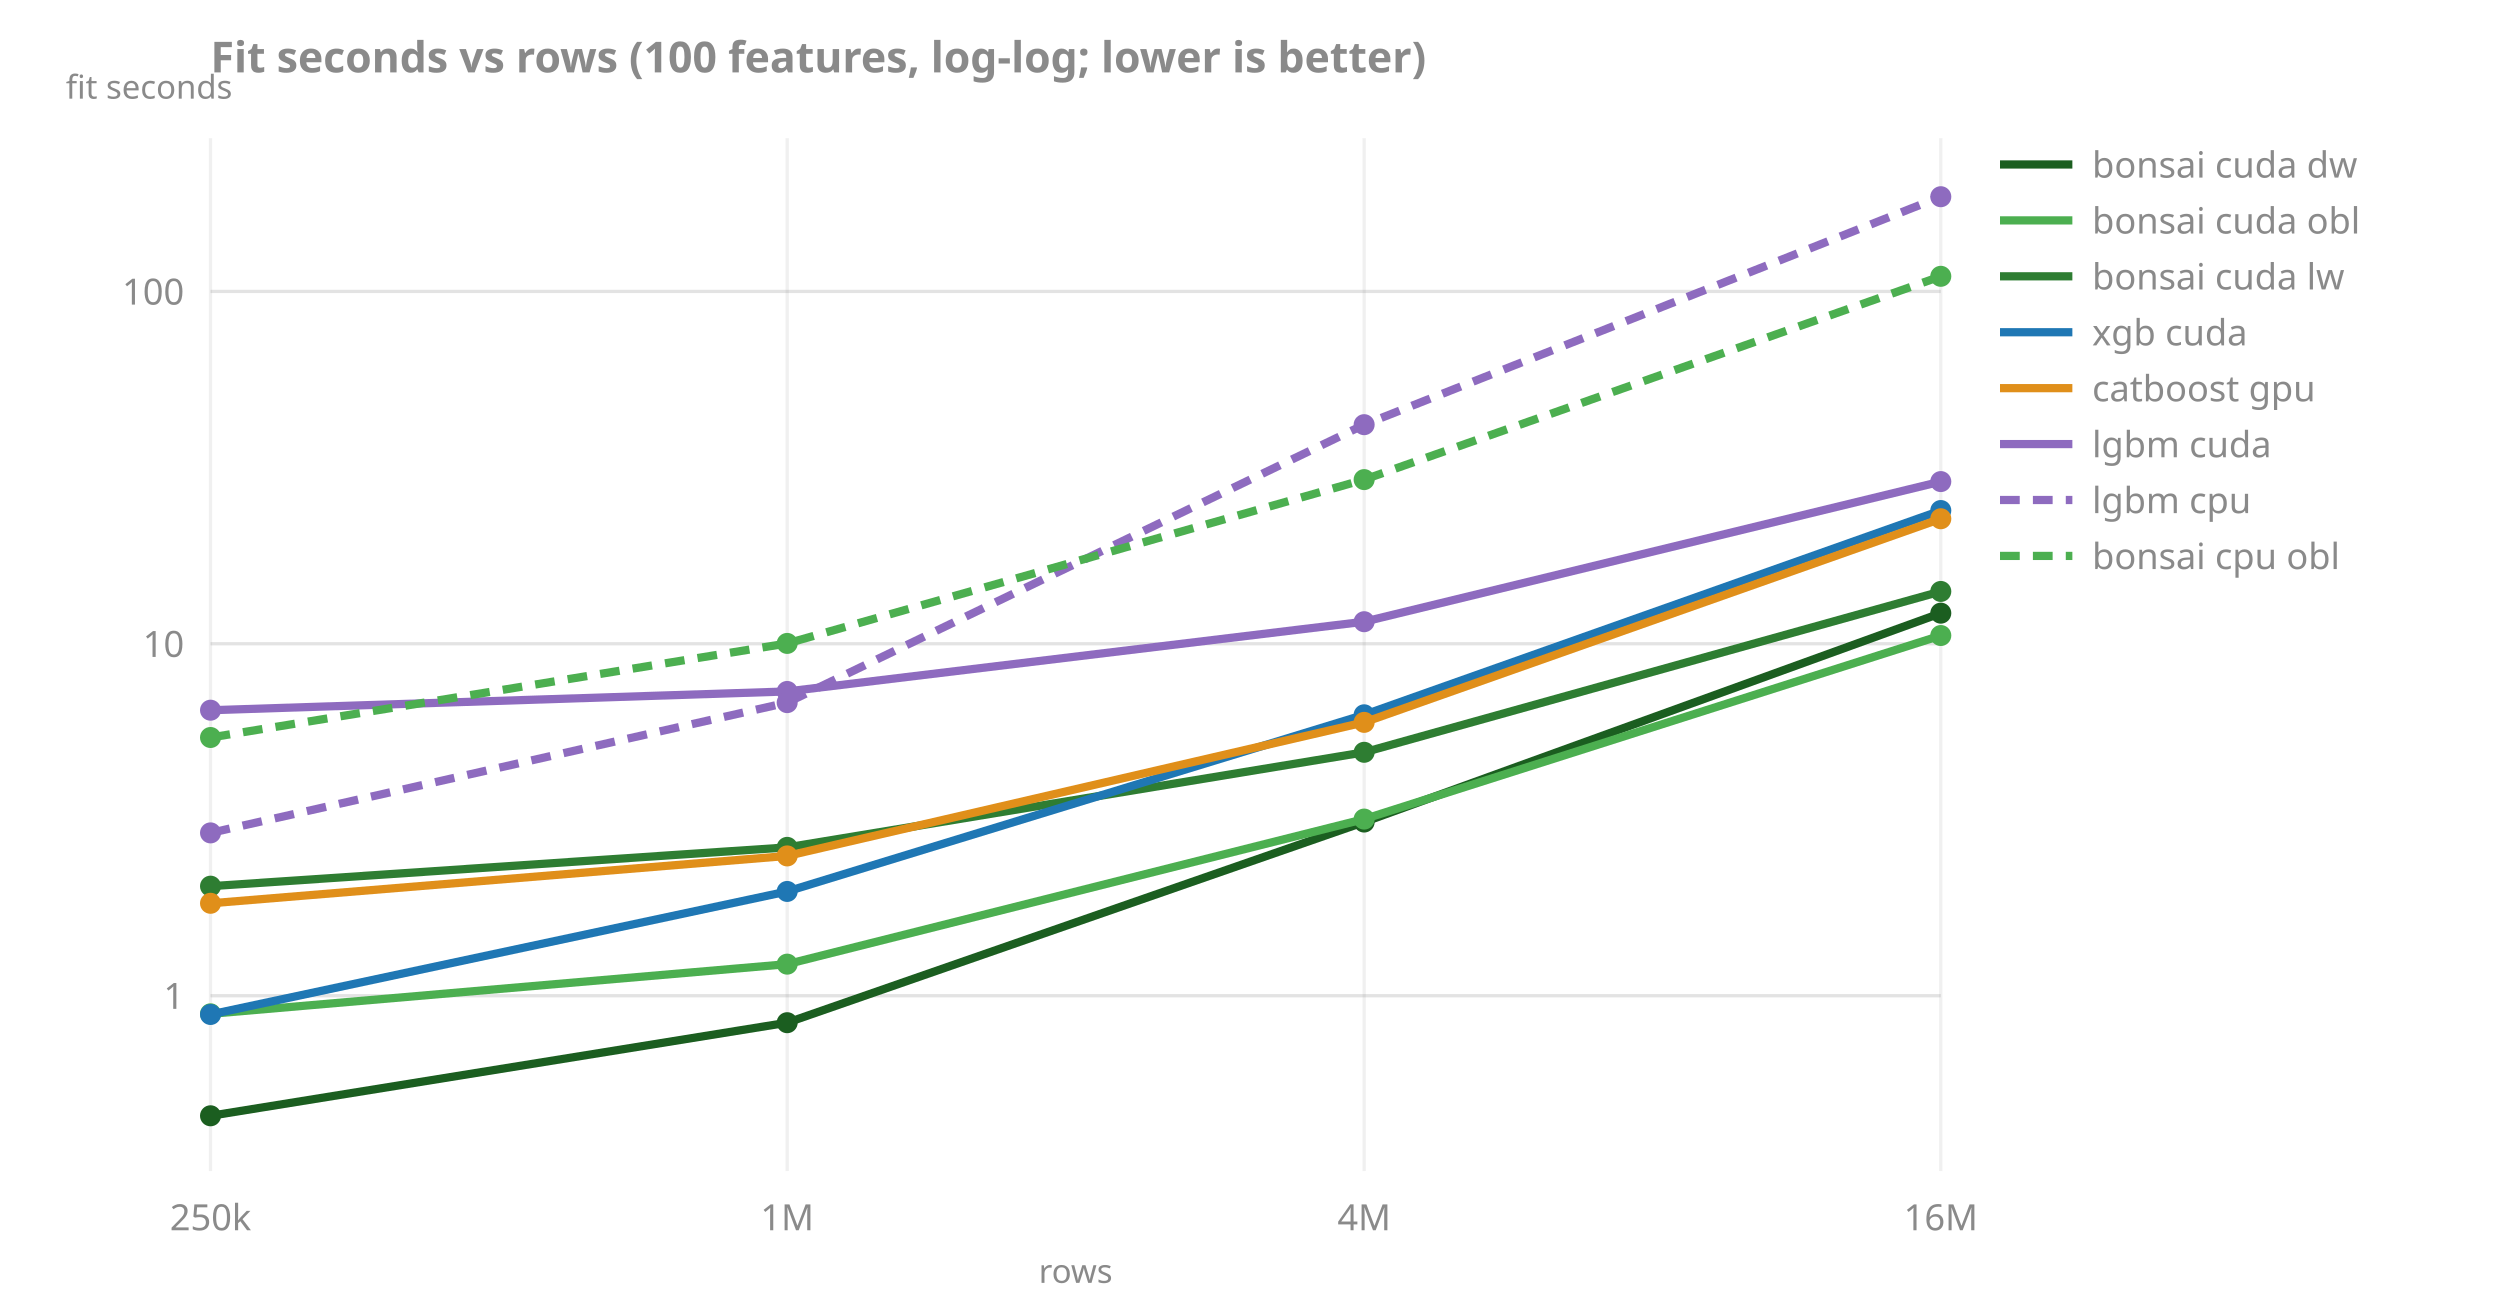
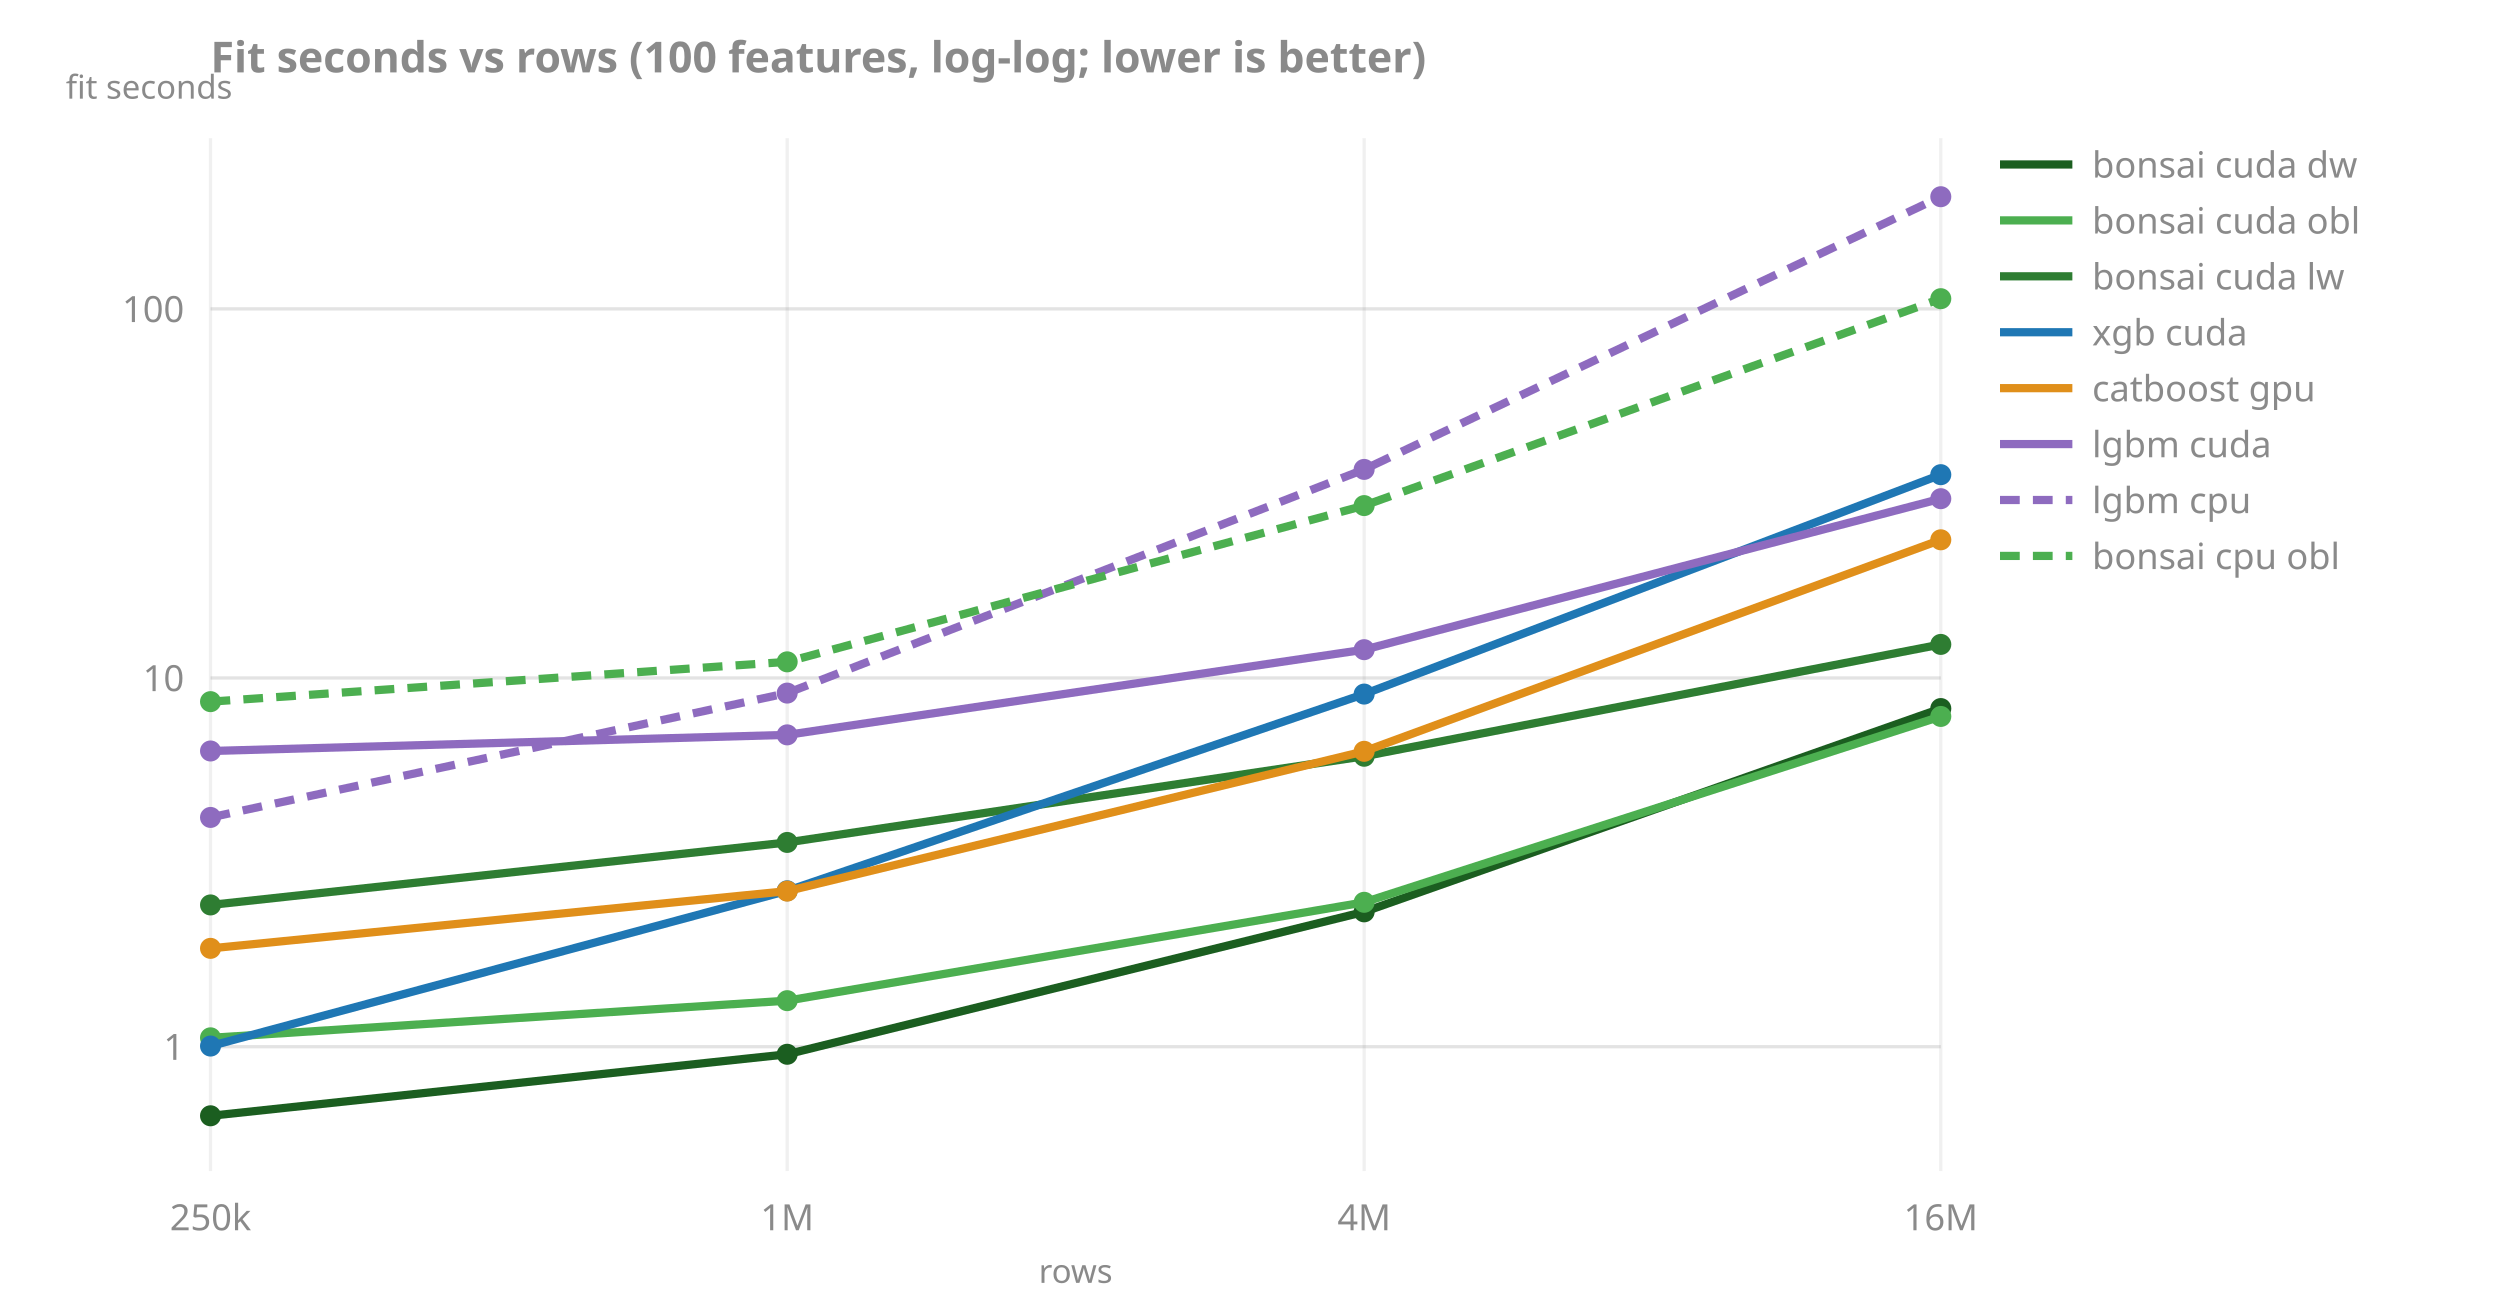
<svg xmlns="http://www.w3.org/2000/svg" width="760" height="400" viewBox="0 0 760 400">
  <text x="64" y="22" font-size="13" fill="#8a8a8a" font-family="system-ui,sans-serif" text-anchor="start" font-weight="bold">Fit seconds vs rows (100 features, log-log; lower is better)</text>
-   <line x1="64" y1="302.7" x2="590" y2="302.7" stroke="#808080" stroke-opacity="0.22" />
-   <text x="56" y="306.7" font-size="11" fill="#8a8a8a" font-family="system-ui,sans-serif" text-anchor="end" font-weight="normal">1</text>
-   <line x1="64" y1="195.7" x2="590" y2="195.7" stroke="#808080" stroke-opacity="0.22" />
-   <text x="56" y="199.7" font-size="11" fill="#8a8a8a" font-family="system-ui,sans-serif" text-anchor="end" font-weight="normal">10</text>
-   <line x1="64" y1="88.6" x2="590" y2="88.6" stroke="#808080" stroke-opacity="0.22" />
-   <text x="56" y="92.6" font-size="11" fill="#8a8a8a" font-family="system-ui,sans-serif" text-anchor="end" font-weight="normal">100</text>
+   <line x1="64" y1="318.2" x2="590" y2="318.2" stroke="#808080" stroke-opacity="0.22" />
+   <text x="56" y="322.2" font-size="11" fill="#8a8a8a" font-family="system-ui,sans-serif" text-anchor="end" font-weight="normal">1</text>
+   <line x1="64" y1="206.1" x2="590" y2="206.1" stroke="#808080" stroke-opacity="0.22" />
+   <text x="56" y="210.1" font-size="11" fill="#8a8a8a" font-family="system-ui,sans-serif" text-anchor="end" font-weight="normal">10</text>
+   <line x1="64" y1="93.9" x2="590" y2="93.9" stroke="#808080" stroke-opacity="0.22" />
+   <text x="56" y="97.9" font-size="11" fill="#8a8a8a" font-family="system-ui,sans-serif" text-anchor="end" font-weight="normal">100</text>
  <line x1="64.0" y1="42" x2="64.0" y2="356" stroke="#808080" stroke-opacity="0.12" />
  <text x="64.0" y="374" font-size="11" fill="#8a8a8a" font-family="system-ui,sans-serif" text-anchor="middle" font-weight="normal">250k</text>
  <line x1="239.3" y1="42" x2="239.3" y2="356" stroke="#808080" stroke-opacity="0.12" />
  <text x="239.3" y="374" font-size="11" fill="#8a8a8a" font-family="system-ui,sans-serif" text-anchor="middle" font-weight="normal">1M</text>
  <line x1="414.7" y1="42" x2="414.7" y2="356" stroke="#808080" stroke-opacity="0.12" />
  <text x="414.7" y="374" font-size="11" fill="#8a8a8a" font-family="system-ui,sans-serif" text-anchor="middle" font-weight="normal">4M</text>
  <line x1="590.0" y1="42" x2="590.0" y2="356" stroke="#808080" stroke-opacity="0.12" />
  <text x="590.0" y="374" font-size="11" fill="#8a8a8a" font-family="system-ui,sans-serif" text-anchor="middle" font-weight="normal">16M</text>
  <text x="20" y="30" font-size="10" fill="#8a8a8a" font-family="system-ui,sans-serif" text-anchor="start" font-weight="normal">fit seconds</text>
  <text x="327.0" y="390" font-size="10" fill="#8a8a8a" font-family="system-ui,sans-serif" text-anchor="middle" font-weight="normal">rows</text>
-   <polyline points="64.0,339.2 239.3,310.9 414.7,249.9 590.0,186.4" fill="none" stroke="#1b5e20" stroke-width="2.5" />
+   <polyline points="64.0,339.2 239.3,320.5 414.7,277.2 590.0,215.4" fill="none" stroke="#1b5e20" stroke-width="2.5" />
  <circle cx="64.0" cy="339.2" r="3.2" fill="#1b5e20" />
-   <circle cx="239.3" cy="310.9" r="3.2" fill="#1b5e20" />
-   <circle cx="414.7" cy="249.9" r="3.2" fill="#1b5e20" />
-   <circle cx="590.0" cy="186.4" r="3.2" fill="#1b5e20" />
-   <polyline points="64.0,308.2 239.3,293.1 414.7,249.0 590.0,193.2" fill="none" stroke="#4caf50" stroke-width="2.5" />
-   <circle cx="64.0" cy="308.2" r="3.2" fill="#4caf50" />
-   <circle cx="239.3" cy="293.1" r="3.2" fill="#4caf50" />
-   <circle cx="414.7" cy="249.0" r="3.2" fill="#4caf50" />
-   <circle cx="590.0" cy="193.2" r="3.2" fill="#4caf50" />
-   <polyline points="64.0,269.4 239.3,257.6 414.7,228.7 590.0,179.8" fill="none" stroke="#2e7d32" stroke-width="2.5" />
-   <circle cx="64.0" cy="269.4" r="3.2" fill="#2e7d32" />
-   <circle cx="239.3" cy="257.6" r="3.2" fill="#2e7d32" />
-   <circle cx="414.7" cy="228.7" r="3.2" fill="#2e7d32" />
-   <circle cx="590.0" cy="179.8" r="3.2" fill="#2e7d32" />
-   <polyline points="64.0,308.4 239.3,271.0 414.7,217.3 590.0,155.2" fill="none" stroke="#1f77b4" stroke-width="2.5" />
-   <circle cx="64.0" cy="308.4" r="3.2" fill="#1f77b4" />
-   <circle cx="239.3" cy="271.0" r="3.2" fill="#1f77b4" />
-   <circle cx="414.7" cy="217.3" r="3.2" fill="#1f77b4" />
-   <circle cx="590.0" cy="155.2" r="3.2" fill="#1f77b4" />
-   <polyline points="64.0,274.6 239.3,260.2 414.7,219.6 590.0,157.7" fill="none" stroke="#e08f1a" stroke-width="2.5" />
-   <circle cx="64.0" cy="274.6" r="3.2" fill="#e08f1a" />
-   <circle cx="239.3" cy="260.2" r="3.2" fill="#e08f1a" />
-   <circle cx="414.7" cy="219.6" r="3.2" fill="#e08f1a" />
-   <circle cx="590.0" cy="157.7" r="3.2" fill="#e08f1a" />
-   <polyline points="64.0,215.9 239.3,210.2 414.7,189.0 590.0,146.4" fill="none" stroke="#8e6bbf" stroke-width="2.5" />
-   <circle cx="64.0" cy="215.9" r="3.2" fill="#8e6bbf" />
-   <circle cx="239.3" cy="210.2" r="3.2" fill="#8e6bbf" />
-   <circle cx="414.7" cy="189.0" r="3.2" fill="#8e6bbf" />
-   <circle cx="590.0" cy="146.4" r="3.2" fill="#8e6bbf" />
-   <polyline points="64.0,253.2 239.3,213.6 414.7,129.1 590.0,59.8" fill="none" stroke="#8e6bbf" stroke-width="2.5" stroke-dasharray="6 4" />
-   <circle cx="64.0" cy="253.2" r="3.2" fill="#8e6bbf" />
-   <circle cx="239.3" cy="213.6" r="3.2" fill="#8e6bbf" />
-   <circle cx="414.7" cy="129.1" r="3.2" fill="#8e6bbf" />
+   <circle cx="239.3" cy="320.5" r="3.2" fill="#1b5e20" />
+   <circle cx="414.7" cy="277.2" r="3.2" fill="#1b5e20" />
+   <circle cx="590.0" cy="215.4" r="3.2" fill="#1b5e20" />
+   <polyline points="64.0,315.5 239.3,304.2 414.7,274.3 590.0,217.8" fill="none" stroke="#4caf50" stroke-width="2.5" />
+   <circle cx="64.0" cy="315.5" r="3.2" fill="#4caf50" />
+   <circle cx="239.3" cy="304.2" r="3.2" fill="#4caf50" />
+   <circle cx="414.7" cy="274.3" r="3.2" fill="#4caf50" />
+   <circle cx="590.0" cy="217.8" r="3.2" fill="#4caf50" />
+   <polyline points="64.0,275.1 239.3,256.1 414.7,229.9 590.0,195.9" fill="none" stroke="#2e7d32" stroke-width="2.5" />
+   <circle cx="64.0" cy="275.1" r="3.2" fill="#2e7d32" />
+   <circle cx="239.3" cy="256.1" r="3.2" fill="#2e7d32" />
+   <circle cx="414.7" cy="229.9" r="3.2" fill="#2e7d32" />
+   <circle cx="590.0" cy="195.9" r="3.2" fill="#2e7d32" />
+   <polyline points="64.0,318.0 239.3,270.8 414.7,211.0 590.0,144.3" fill="none" stroke="#1f77b4" stroke-width="2.5" />
+   <circle cx="64.0" cy="318.0" r="3.2" fill="#1f77b4" />
+   <circle cx="239.3" cy="270.8" r="3.2" fill="#1f77b4" />
+   <circle cx="414.7" cy="211.0" r="3.2" fill="#1f77b4" />
+   <circle cx="590.0" cy="144.3" r="3.2" fill="#1f77b4" />
+   <polyline points="64.0,288.3 239.3,270.9 414.7,228.4 590.0,164.1" fill="none" stroke="#e08f1a" stroke-width="2.5" />
+   <circle cx="64.0" cy="288.3" r="3.2" fill="#e08f1a" />
+   <circle cx="239.3" cy="270.9" r="3.2" fill="#e08f1a" />
+   <circle cx="414.7" cy="228.4" r="3.2" fill="#e08f1a" />
+   <circle cx="590.0" cy="164.1" r="3.2" fill="#e08f1a" />
+   <polyline points="64.0,228.3 239.3,223.4 414.7,197.5 590.0,151.6" fill="none" stroke="#8e6bbf" stroke-width="2.5" />
+   <circle cx="64.0" cy="228.3" r="3.2" fill="#8e6bbf" />
+   <circle cx="239.3" cy="223.4" r="3.2" fill="#8e6bbf" />
+   <circle cx="414.7" cy="197.5" r="3.2" fill="#8e6bbf" />
+   <circle cx="590.0" cy="151.6" r="3.2" fill="#8e6bbf" />
+   <polyline points="64.0,248.5 239.3,210.7 414.7,142.7 590.0,59.8" fill="none" stroke="#8e6bbf" stroke-width="2.5" stroke-dasharray="6 4" />
+   <circle cx="64.0" cy="248.5" r="3.2" fill="#8e6bbf" />
+   <circle cx="239.3" cy="210.7" r="3.2" fill="#8e6bbf" />
+   <circle cx="414.7" cy="142.7" r="3.2" fill="#8e6bbf" />
  <circle cx="590.0" cy="59.8" r="3.2" fill="#8e6bbf" />
-   <polyline points="64.0,224.2 239.3,195.6 414.7,145.8 590.0,84.0" fill="none" stroke="#4caf50" stroke-width="2.5" stroke-dasharray="6 4" />
-   <circle cx="64.0" cy="224.2" r="3.2" fill="#4caf50" />
-   <circle cx="239.3" cy="195.6" r="3.2" fill="#4caf50" />
-   <circle cx="414.7" cy="145.8" r="3.2" fill="#4caf50" />
-   <circle cx="590.0" cy="84.0" r="3.2" fill="#4caf50" />
+   <polyline points="64.0,213.3 239.3,201.2 414.7,153.7 590.0,90.8" fill="none" stroke="#4caf50" stroke-width="2.5" stroke-dasharray="6 4" />
+   <circle cx="64.0" cy="213.3" r="3.2" fill="#4caf50" />
+   <circle cx="239.3" cy="201.2" r="3.2" fill="#4caf50" />
+   <circle cx="414.7" cy="153.7" r="3.2" fill="#4caf50" />
+   <circle cx="590.0" cy="90.8" r="3.2" fill="#4caf50" />
  <line x1="608" y1="50" x2="630" y2="50" stroke="#1b5e20" stroke-width="2.5" />
  <text x="636" y="54" font-size="11" fill="#8a8a8a" font-family="system-ui,sans-serif" text-anchor="start" font-weight="normal">bonsai cuda dw</text>
  <line x1="608" y1="67" x2="630" y2="67" stroke="#4caf50" stroke-width="2.5" />
  <text x="636" y="71" font-size="11" fill="#8a8a8a" font-family="system-ui,sans-serif" text-anchor="start" font-weight="normal">bonsai cuda obl</text>
  <line x1="608" y1="84" x2="630" y2="84" stroke="#2e7d32" stroke-width="2.5" />
  <text x="636" y="88" font-size="11" fill="#8a8a8a" font-family="system-ui,sans-serif" text-anchor="start" font-weight="normal">bonsai cuda lw</text>
  <line x1="608" y1="101" x2="630" y2="101" stroke="#1f77b4" stroke-width="2.5" />
  <text x="636" y="105" font-size="11" fill="#8a8a8a" font-family="system-ui,sans-serif" text-anchor="start" font-weight="normal">xgb cuda</text>
  <line x1="608" y1="118" x2="630" y2="118" stroke="#e08f1a" stroke-width="2.5" />
  <text x="636" y="122" font-size="11" fill="#8a8a8a" font-family="system-ui,sans-serif" text-anchor="start" font-weight="normal">catboost gpu</text>
  <line x1="608" y1="135" x2="630" y2="135" stroke="#8e6bbf" stroke-width="2.5" />
  <text x="636" y="139" font-size="11" fill="#8a8a8a" font-family="system-ui,sans-serif" text-anchor="start" font-weight="normal">lgbm cuda</text>
  <line x1="608" y1="152" x2="630" y2="152" stroke="#8e6bbf" stroke-width="2.5" stroke-dasharray="6 4" />
  <text x="636" y="156" font-size="11" fill="#8a8a8a" font-family="system-ui,sans-serif" text-anchor="start" font-weight="normal">lgbm cpu</text>
  <line x1="608" y1="169" x2="630" y2="169" stroke="#4caf50" stroke-width="2.5" stroke-dasharray="6 4" />
  <text x="636" y="173" font-size="11" fill="#8a8a8a" font-family="system-ui,sans-serif" text-anchor="start" font-weight="normal">bonsai cpu obl</text>
</svg>
